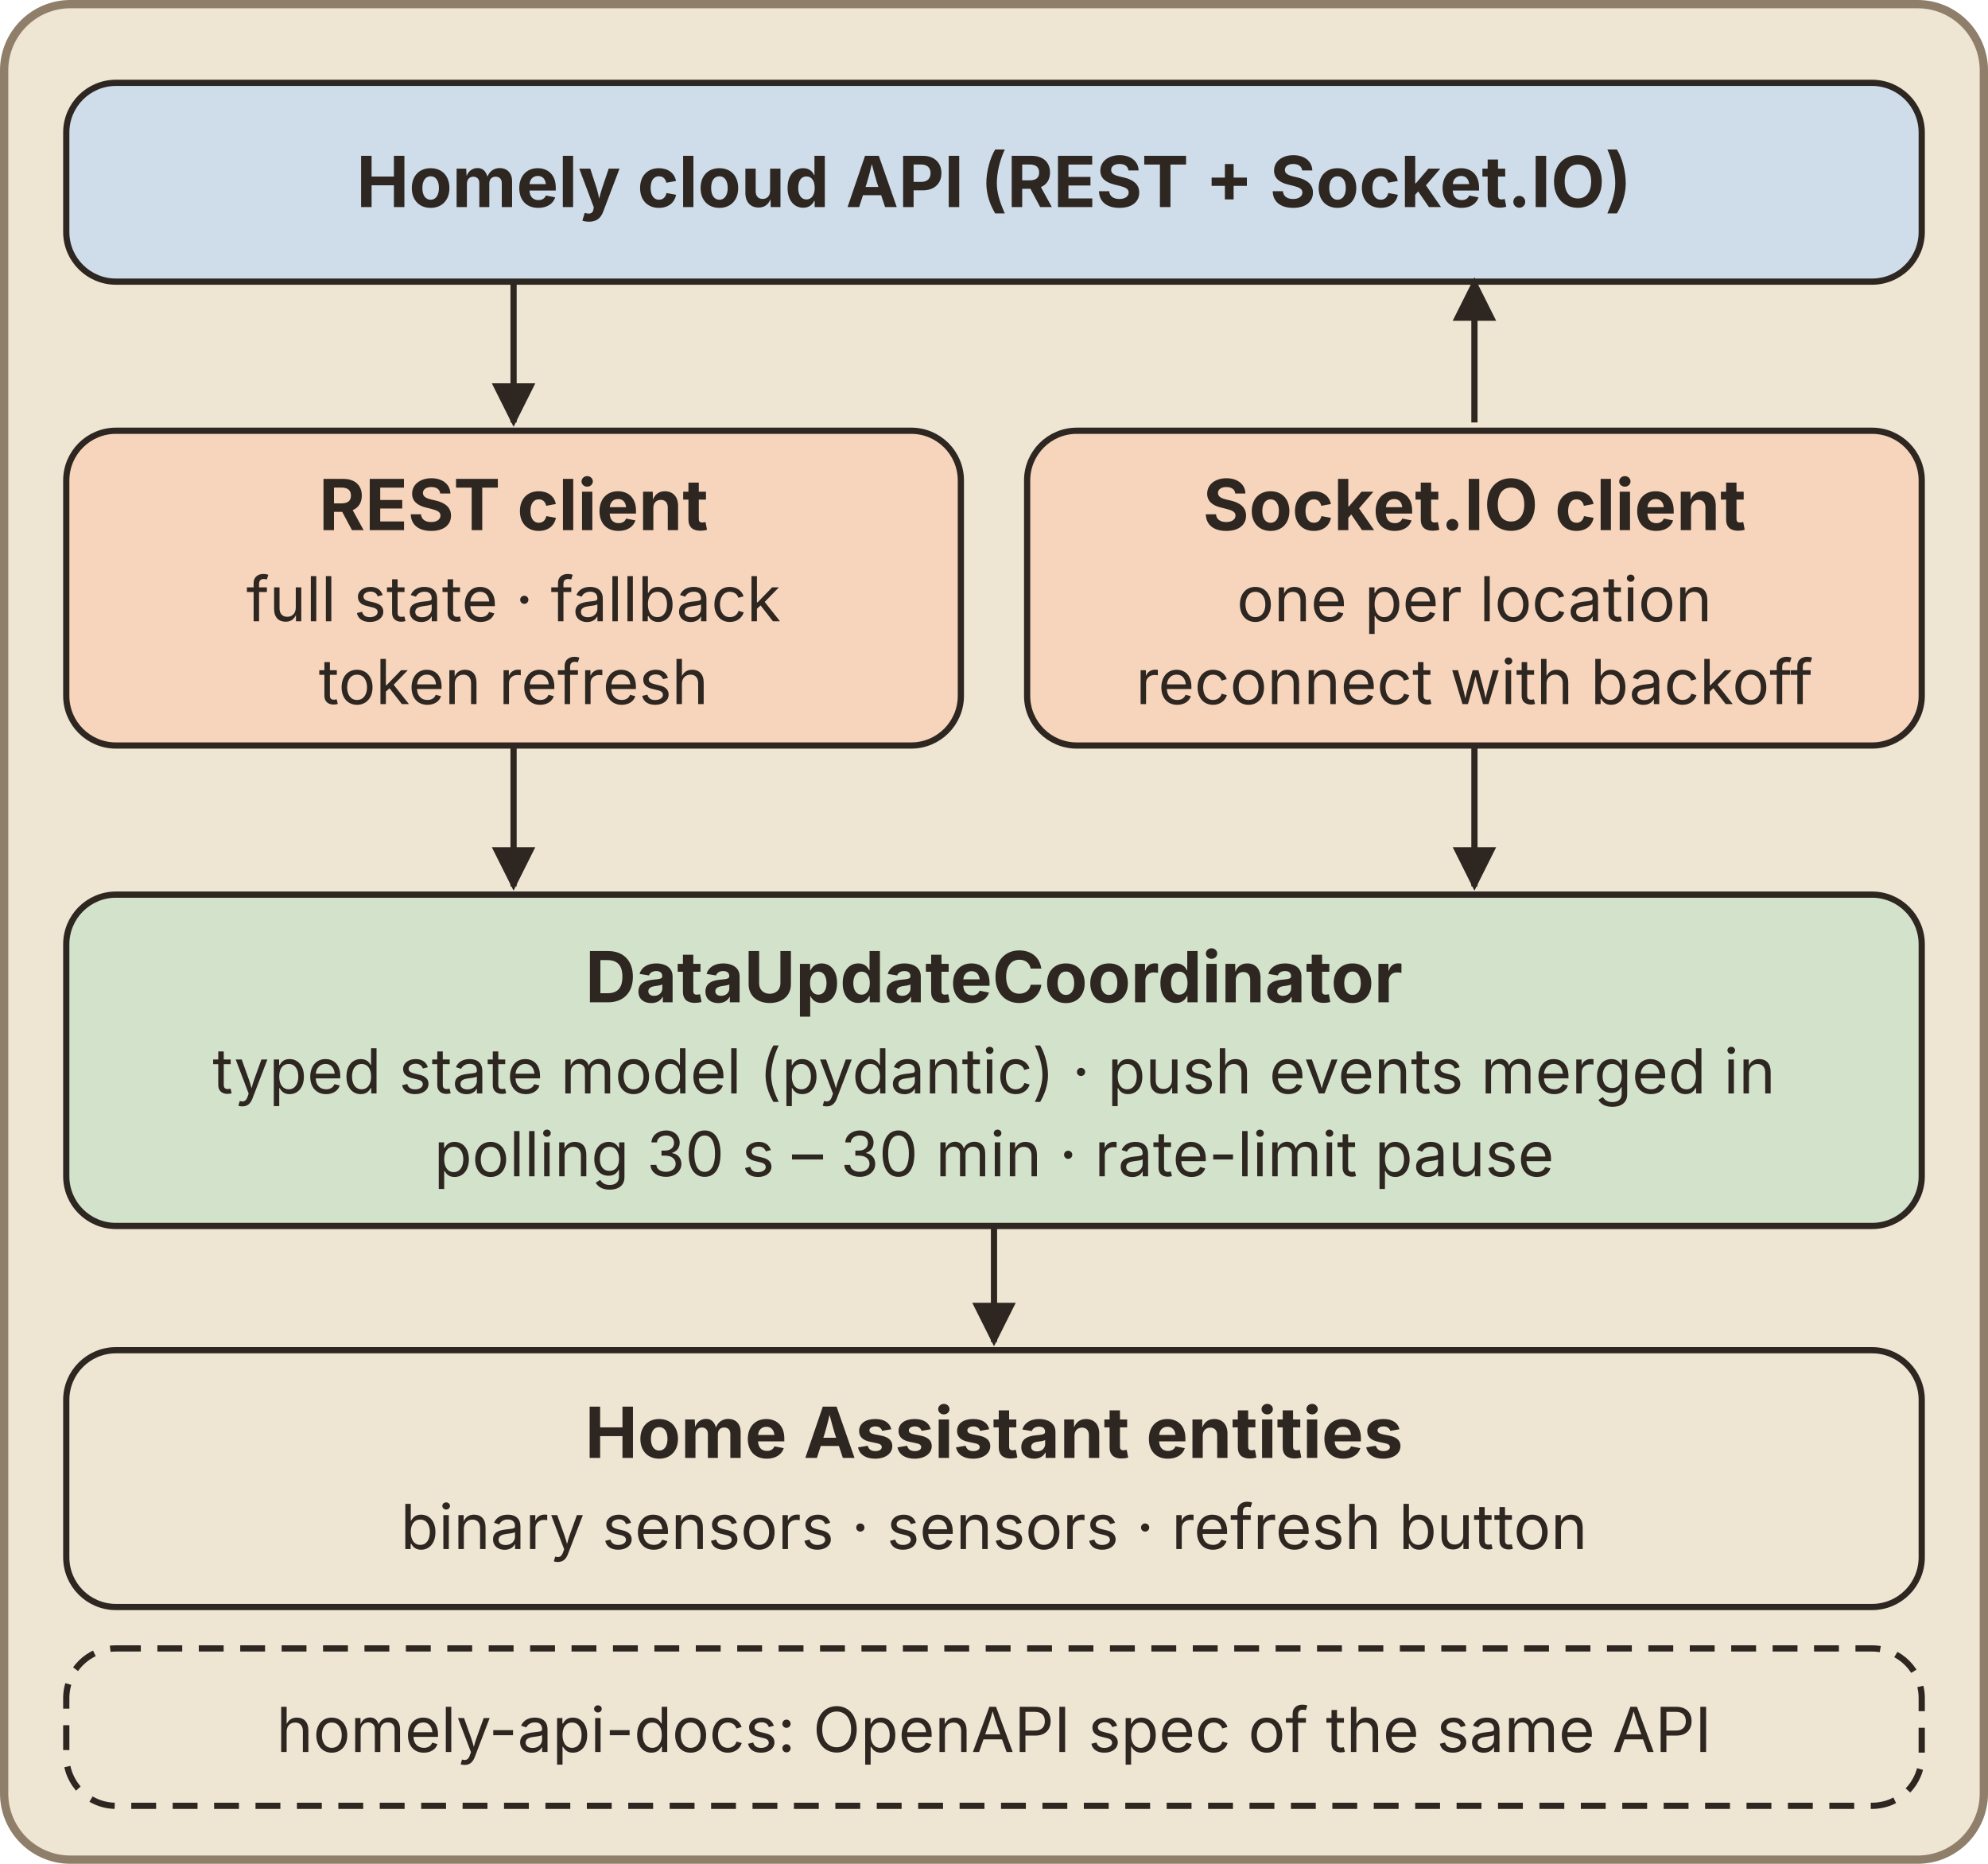
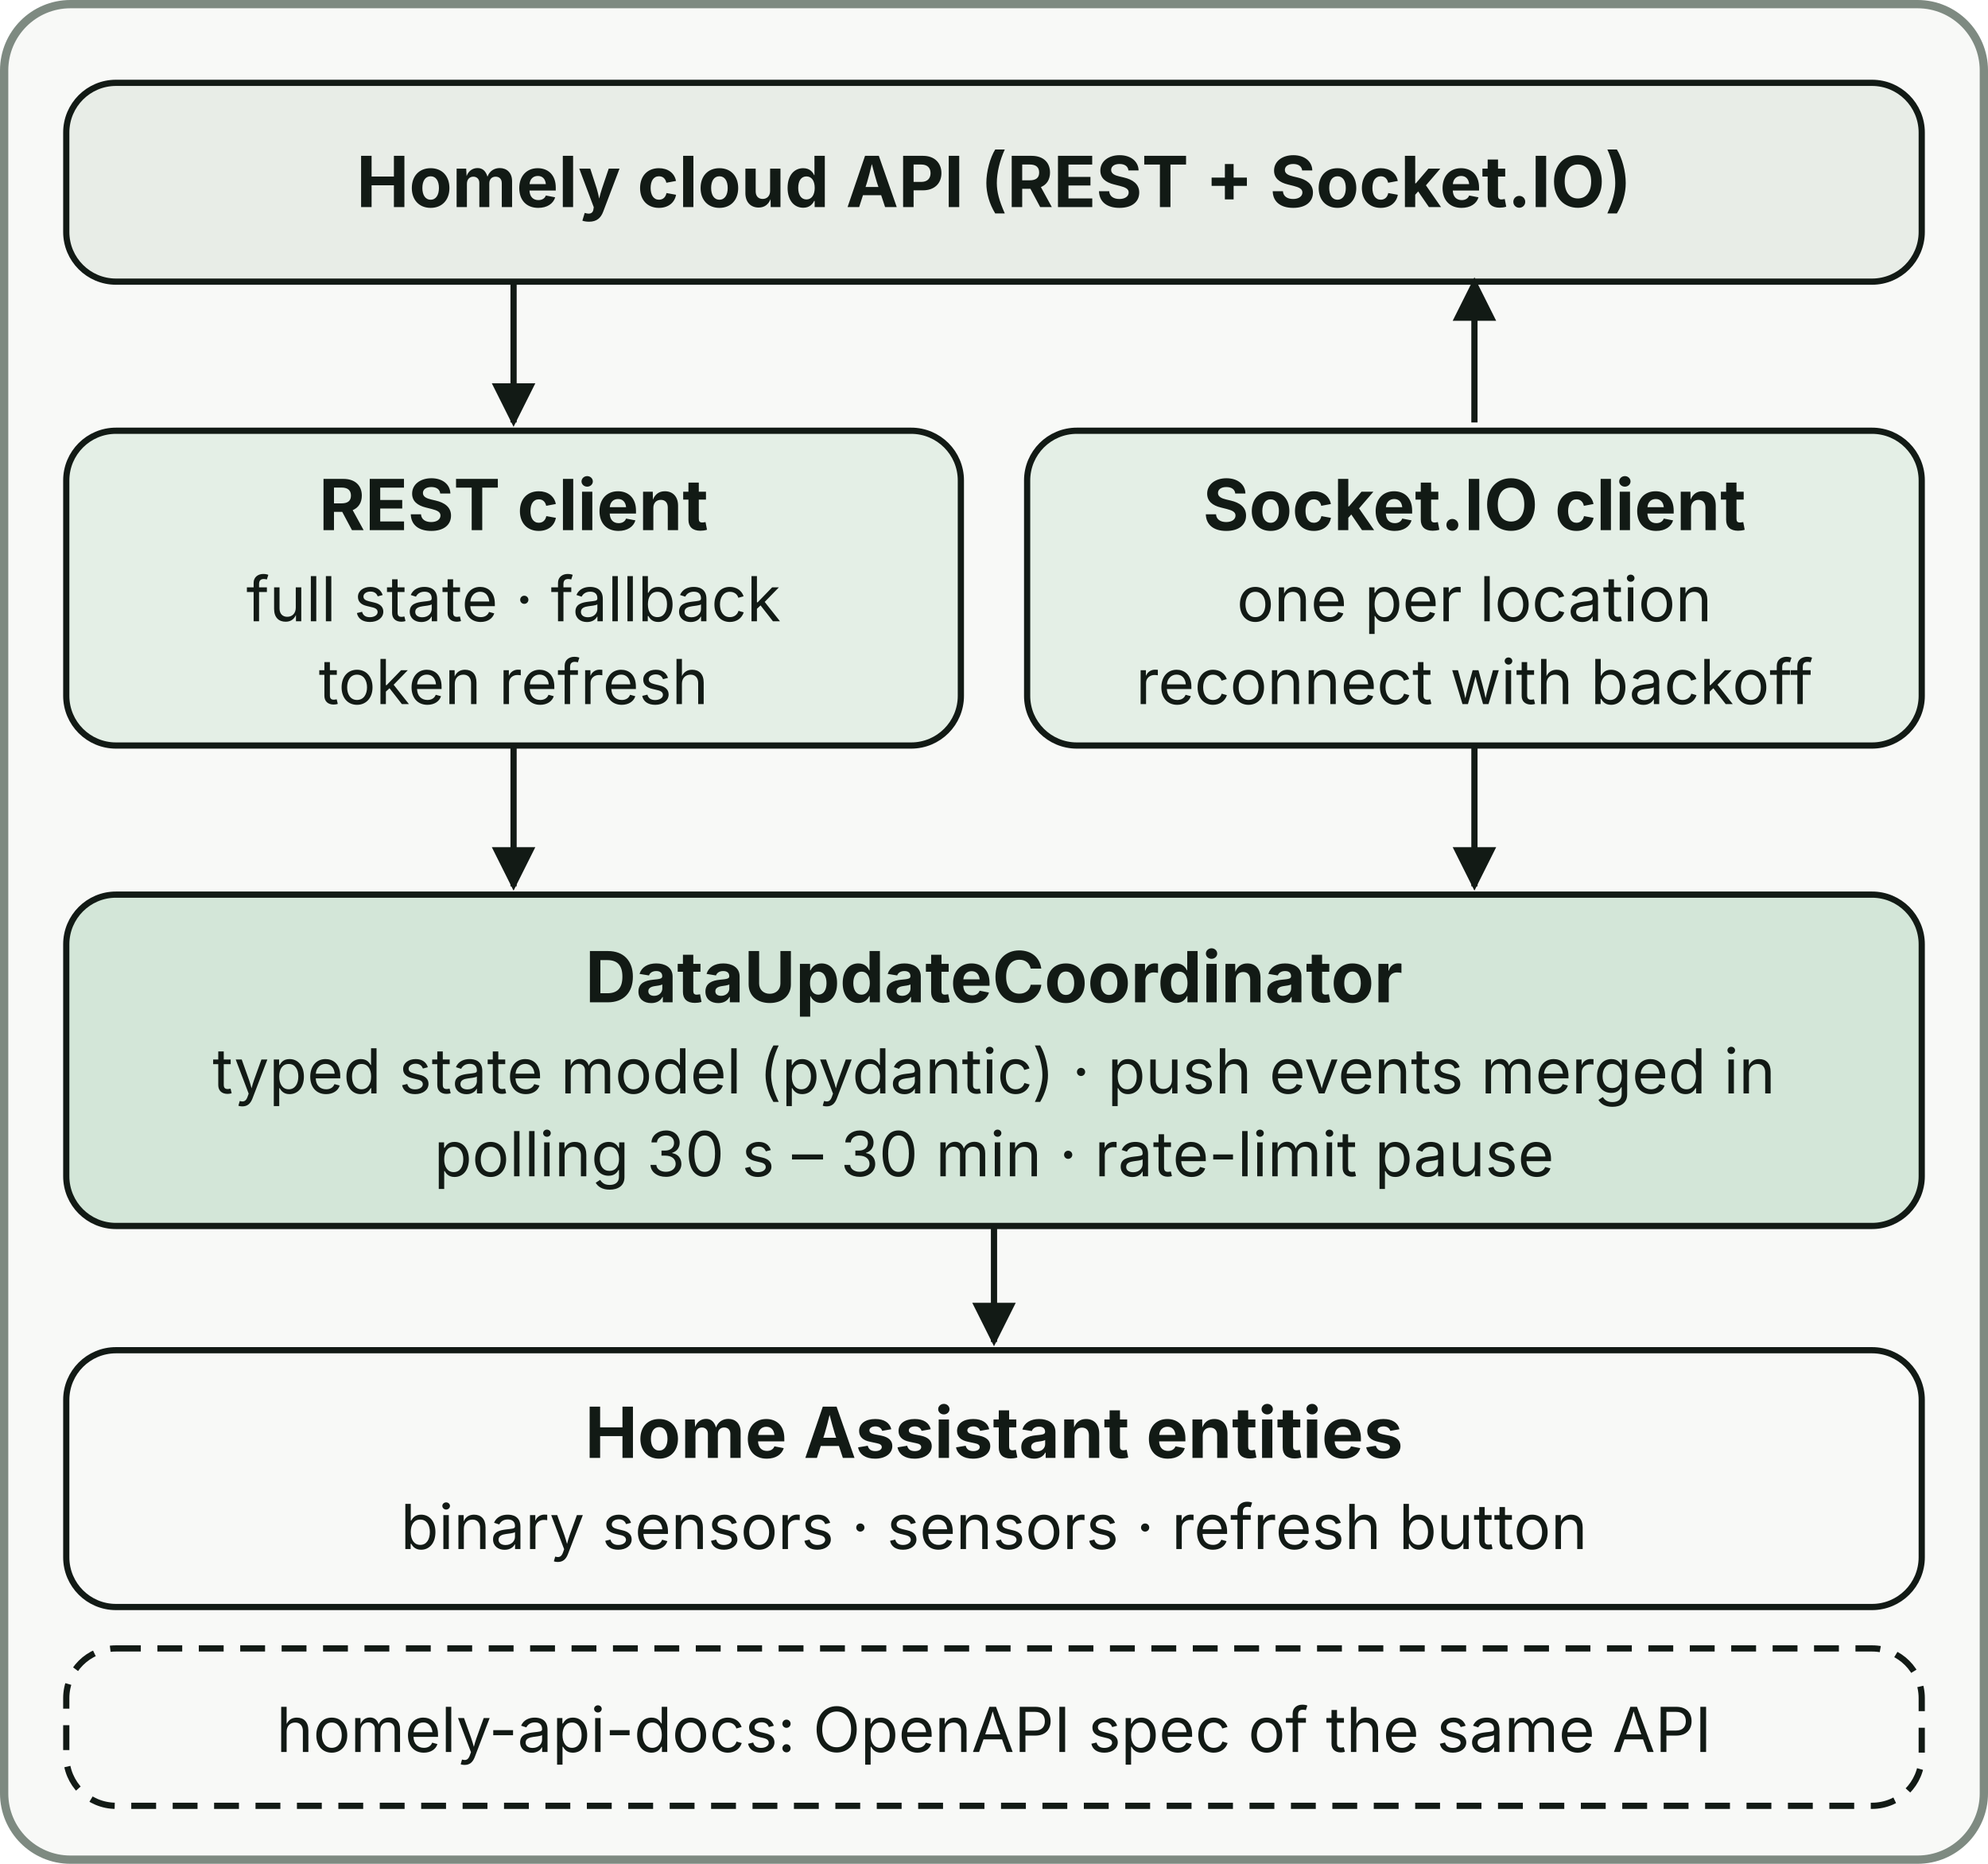
- <svg xmlns="http://www.w3.org/2000/svg" viewBox="0 0 480 450" width="480" height="450" role="img" aria-labelledby="homely-arch-title homely-arch-desc" color="#2e2620" font-family="system-ui, -apple-system, 'Segoe UI', sans-serif">
+ <svg xmlns="http://www.w3.org/2000/svg" viewBox="0 0 480 450" width="480" height="450" role="img" aria-labelledby="homely-arch-title homely-arch-desc" color="#121a15" font-family="system-ui, -apple-system, 'Segoe UI', sans-serif">
  <defs>
    <marker id="arrow" viewBox="0 0 10 10" refX="9" refY="5" markerWidth="7" markerHeight="7" orient="auto-start-reverse">
      <path d="M0 0 L10 5 L0 10 z" fill="currentColor" />
    </marker>
  </defs>
-   <rect x="1" y="1" width="478" height="448" rx="16" fill="#efe5d3" stroke="#8f7f6a" stroke-width="2" />
+   <rect x="1" y="1" width="478" height="448" rx="16" fill="#f8f9f7" stroke="#7e8a81" stroke-width="2" />
  <g stroke="currentColor" stroke-width="1.5" fill="currentColor" text-anchor="middle">
-     <rect x="16" y="20" width="448" height="48" rx="12" fill="#cfddeb" />
+     <rect x="16" y="20" width="448" height="48" rx="12" fill="#e8ede7" />
    <text x="240" y="50" font-size="17" font-weight="700" stroke="none">Homely cloud API (REST + Socket.IO)</text>
    <line x1="124" y1="68" x2="124" y2="102" marker-end="url(#arrow)" fill="none" />
    <line x1="356" y1="102" x2="356" y2="68" marker-end="url(#arrow)" fill="none" />
-     <rect x="16" y="104" width="216" height="76" rx="12" fill="#f6d5bc" />
+     <rect x="16" y="104" width="216" height="76" rx="12" fill="#e4efe6" />
    <text x="124" y="128" font-size="17" font-weight="700" stroke="none">REST client</text>
    <text x="124" y="150" font-size="15" stroke="none">full state · fallback</text>
    <text x="124" y="170" font-size="15" stroke="none">token refresh</text>
-     <rect x="248" y="104" width="216" height="76" rx="12" fill="#f6d5bc" />
+     <rect x="248" y="104" width="216" height="76" rx="12" fill="#e4efe6" />
    <text x="356" y="128" font-size="17" font-weight="700" stroke="none">Socket.IO client</text>
    <text x="356" y="150" font-size="15" stroke="none">one per location</text>
    <text x="356" y="170" font-size="15" stroke="none">reconnect with backoff</text>
    <line x1="124" y1="180" x2="124" y2="214" marker-end="url(#arrow)" fill="none" />
    <line x1="356" y1="180" x2="356" y2="214" marker-end="url(#arrow)" fill="none" />
-     <rect x="16" y="216" width="448" height="80" rx="12" fill="#d3e2cb" />
+     <rect x="16" y="216" width="448" height="80" rx="12" fill="#d3e6d8" />
    <text x="240" y="242" font-size="17" font-weight="700" stroke="none">DataUpdateCoordinator</text>
    <text x="240" y="264" font-size="15" stroke="none">typed state model (pydantic) · push events merged in</text>
    <text x="240" y="284" font-size="15" stroke="none">polling 30 s – 30 min · rate-limit pause</text>
    <line x1="240" y1="296" x2="240" y2="324" marker-end="url(#arrow)" fill="none" />
    <rect x="16" y="326" width="448" height="62" rx="12" fill="none" />
    <text x="240" y="352" font-size="17" font-weight="700" stroke="none">Home Assistant entities</text>
    <text x="240" y="374" font-size="15" stroke="none">binary sensors · sensors · refresh button</text>
    <rect x="16" y="398" width="448" height="38" rx="12" fill="none" stroke-dasharray="6 4" />
    <text x="240" y="423" font-size="15" stroke="none">homely-api-docs: OpenAPI spec of the same API</text>
  </g>
</svg>
